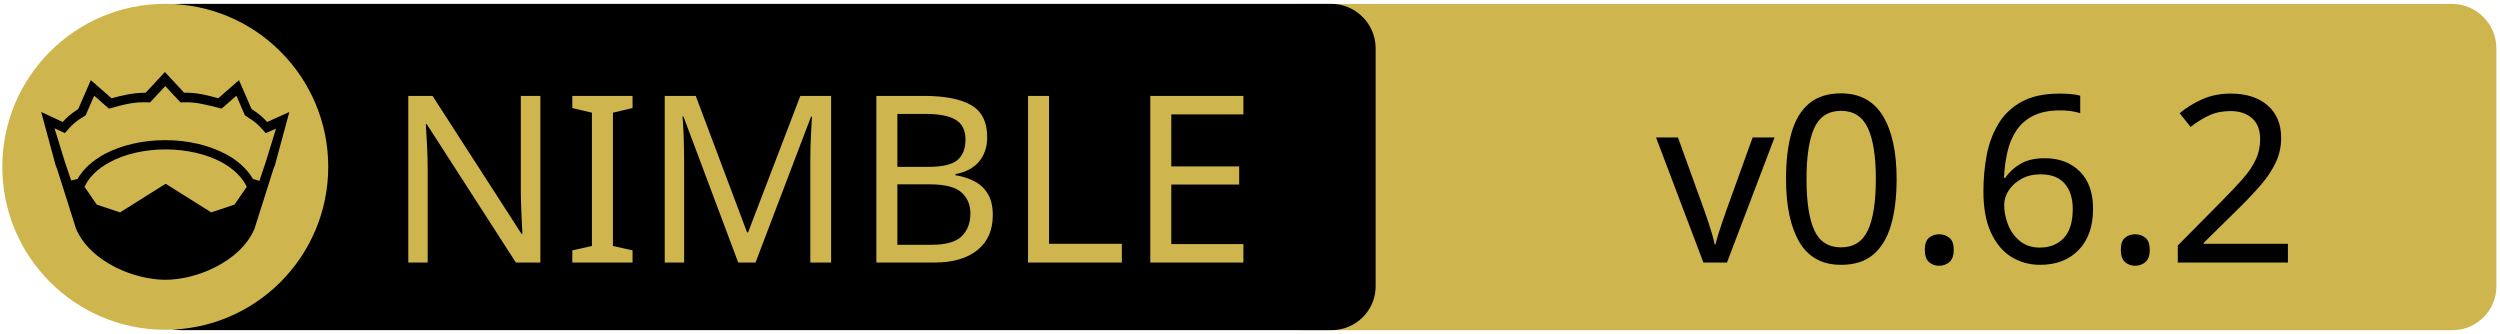
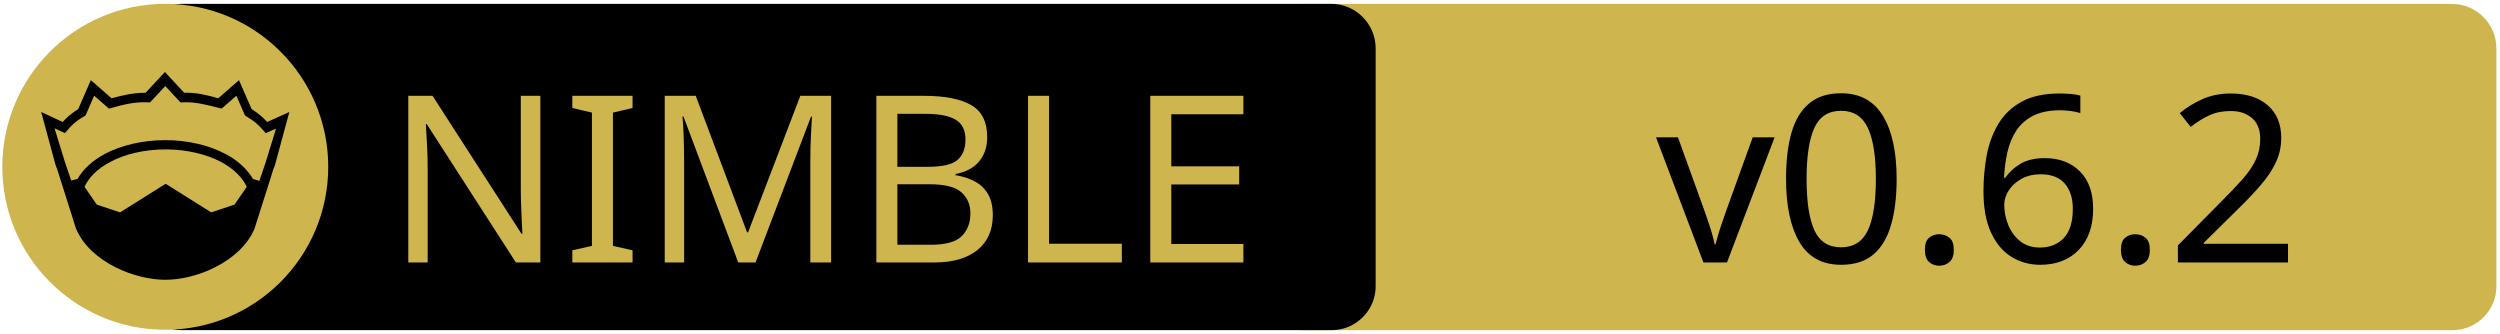
<svg xmlns="http://www.w3.org/2000/svg" xmlns:xlink="http://www.w3.org/1999/xlink" width="675" height="90" xml:space="preserve" version="1.1">
  <a xlink:href="https://github.com/Vladar4/nimgame2/">
    <g>
      <path fill="#CEB54D" id="svg_15" d="m662.123,89.159l-310.5,0c-6.6,0 -12,-5.4 -12,-12l0,-64.1c0,-6.6 5.4,-12 12,-12l310.4,0c6.6,0 12,5.4 12,12l0,64.1c0.1,6.6 -5.3,12 -11.9,12z" />
      <path id="svg_1" d="m359.524,89.139l-310.5,0c-6.6,0 -12,-5.4 -12,-12l0,-64.1c0,-6.6 5.4,-12 12,-12l310.4,0c6.6,0 12,5.4 12,12l0,64.1c0.1,6.6 -5.3,12 -11.9,12z" />
      <rect id="svg_2" fill="none" height="45.9" width="315.3" class="st0" y="24.539" x="60.224" />
      <circle id="svg_4" fill="#CEB54D" r="44" cy="45.039" cx="44.624" class="st1" />
      <g id="XMLID_4_">
        <path id="svg_5" d="m78.124,30.239l-3.9,14.4l-0.4,1l-5.1,16.1c0,0 0,0 0,0c-2,4.7 -6.1,8.1 -10.6,10.4c-4.5,2.3 -9.5,3.4 -13.5,3.4c-4,0 -8.9,-1.1 -13.5,-3.4c-4.5,-2.3 -8.6,-5.7 -10.6,-10.4c0,0 0,0 0,0l-5.1,-16.1l-0.4,-1l-3.9,-14.4l5.8,2.7c0.9,-1 2,-2.1 4.2,-3.5l3.4,-7.8l5.6,4.9c2.9,-0.8 5.8,-1.5 9.2,-1.5l5.2,-5.6l5.2,5.6c3.4,-0.1 6.4,0.7 9.2,1.5l5.6,-4.9l3.4,7.8c2.2,1.4 3.3,2.5 4.2,3.5l6,-2.7z" />
        <g id="XMLID_6_">
          <g id="svg_6">
            <path id="svg_7" fill="#CEB54D" d="m66.624,50.439l-3.3,4.8l-6.3,2.1l-12.1,-7.6c-0.1,-0.1 -0.3,-0.1 -0.4,0l-12.1,7.6l-6.3,-2.1l-3.3,-4.8c1.2,-2.6 3.5,-4.9 6.9,-6.7c3.9,-2.1 9.2,-3.4 15,-3.4c5.7,0 11,1.3 15,3.4c3.3,1.8 5.7,4.1 6.9,6.7z" class="st1" />
          </g>
          <g id="svg_8" />
        </g>
        <g id="XMLID_5_">
          <g id="svg_9">
            <path id="svg_10" fill="#CEB54D" d="m74.524,34.739l-2.8,9.1l-1.7,5l-1.6,-0.5c0,0 -0.1,0 -0.1,0c-1.6,-2.7 -4.2,-5.1 -7.5,-6.8c-4.4,-2.3 -10,-3.7 -16.2,-3.7c-6.2,0 -11.9,1.4 -16.3,3.7c-3.3,1.8 -5.9,4.1 -7.4,6.8c0,0 -0.1,0 -0.1,0l-1.6,0.4l-1.7,-5l-2.8,-9.1l2.8,1.3l0.6,-0.7c1.2,-1.3 1.8,-2.2 4.7,-3.9l0.3,-0.2l2.3,-5.3l4,3.5l0.7,-0.2c3.2,-0.9 6.3,-1.7 9.8,-1.5l0.6,0l4.1,-4.4l4.1,4.4l0.6,0c3.5,-0.2 6.5,0.7 9.8,1.5l0.7,0.2l4,-3.5l2.3,5.3l0.3,0.2c2.9,1.8 3.5,2.6 4.7,3.9l0.6,0.7l2.8,-1.2z" class="st1" />
          </g>
          <g id="svg_11" />
        </g>
      </g>
-       <text x="-442" y="-350" id="svg_16" font-size="63px" font-family="'PT Sans Caption'" fill="#CEB54D" class="st1 st2 st3" transform="matrix(1 0 0 1 546.13 420.879)">NIMBLE</text>
-       <text x="-99.0" y="-350" id="svg_17" font-size="63px" font-family="'PT Sans Caption'" fill="#000000" class="st1 st2 st3" transform="matrix(1 0 0 1 546.13 420.879)">v0.6.2</text>
+       <text x="-442" y="-350.021" id="svg_16" font-size="63px" font-family="'PT Sans Caption'" fill="#CEB54D" class="st1 st2 st3" transform="matrix(1 0 0 1 546.13 420.879)">NIMBLE</text>
+       <text x="-99.0" y="-350.012" id="svg_17" font-size="63.012px" font-family="'PT Sans Caption'" fill="#000000" class="st1 st2 st3" transform="matrix(1 0 0 1 546.13 420.879)">v0.6.2</text>
    </g>
  </a>
</svg>
